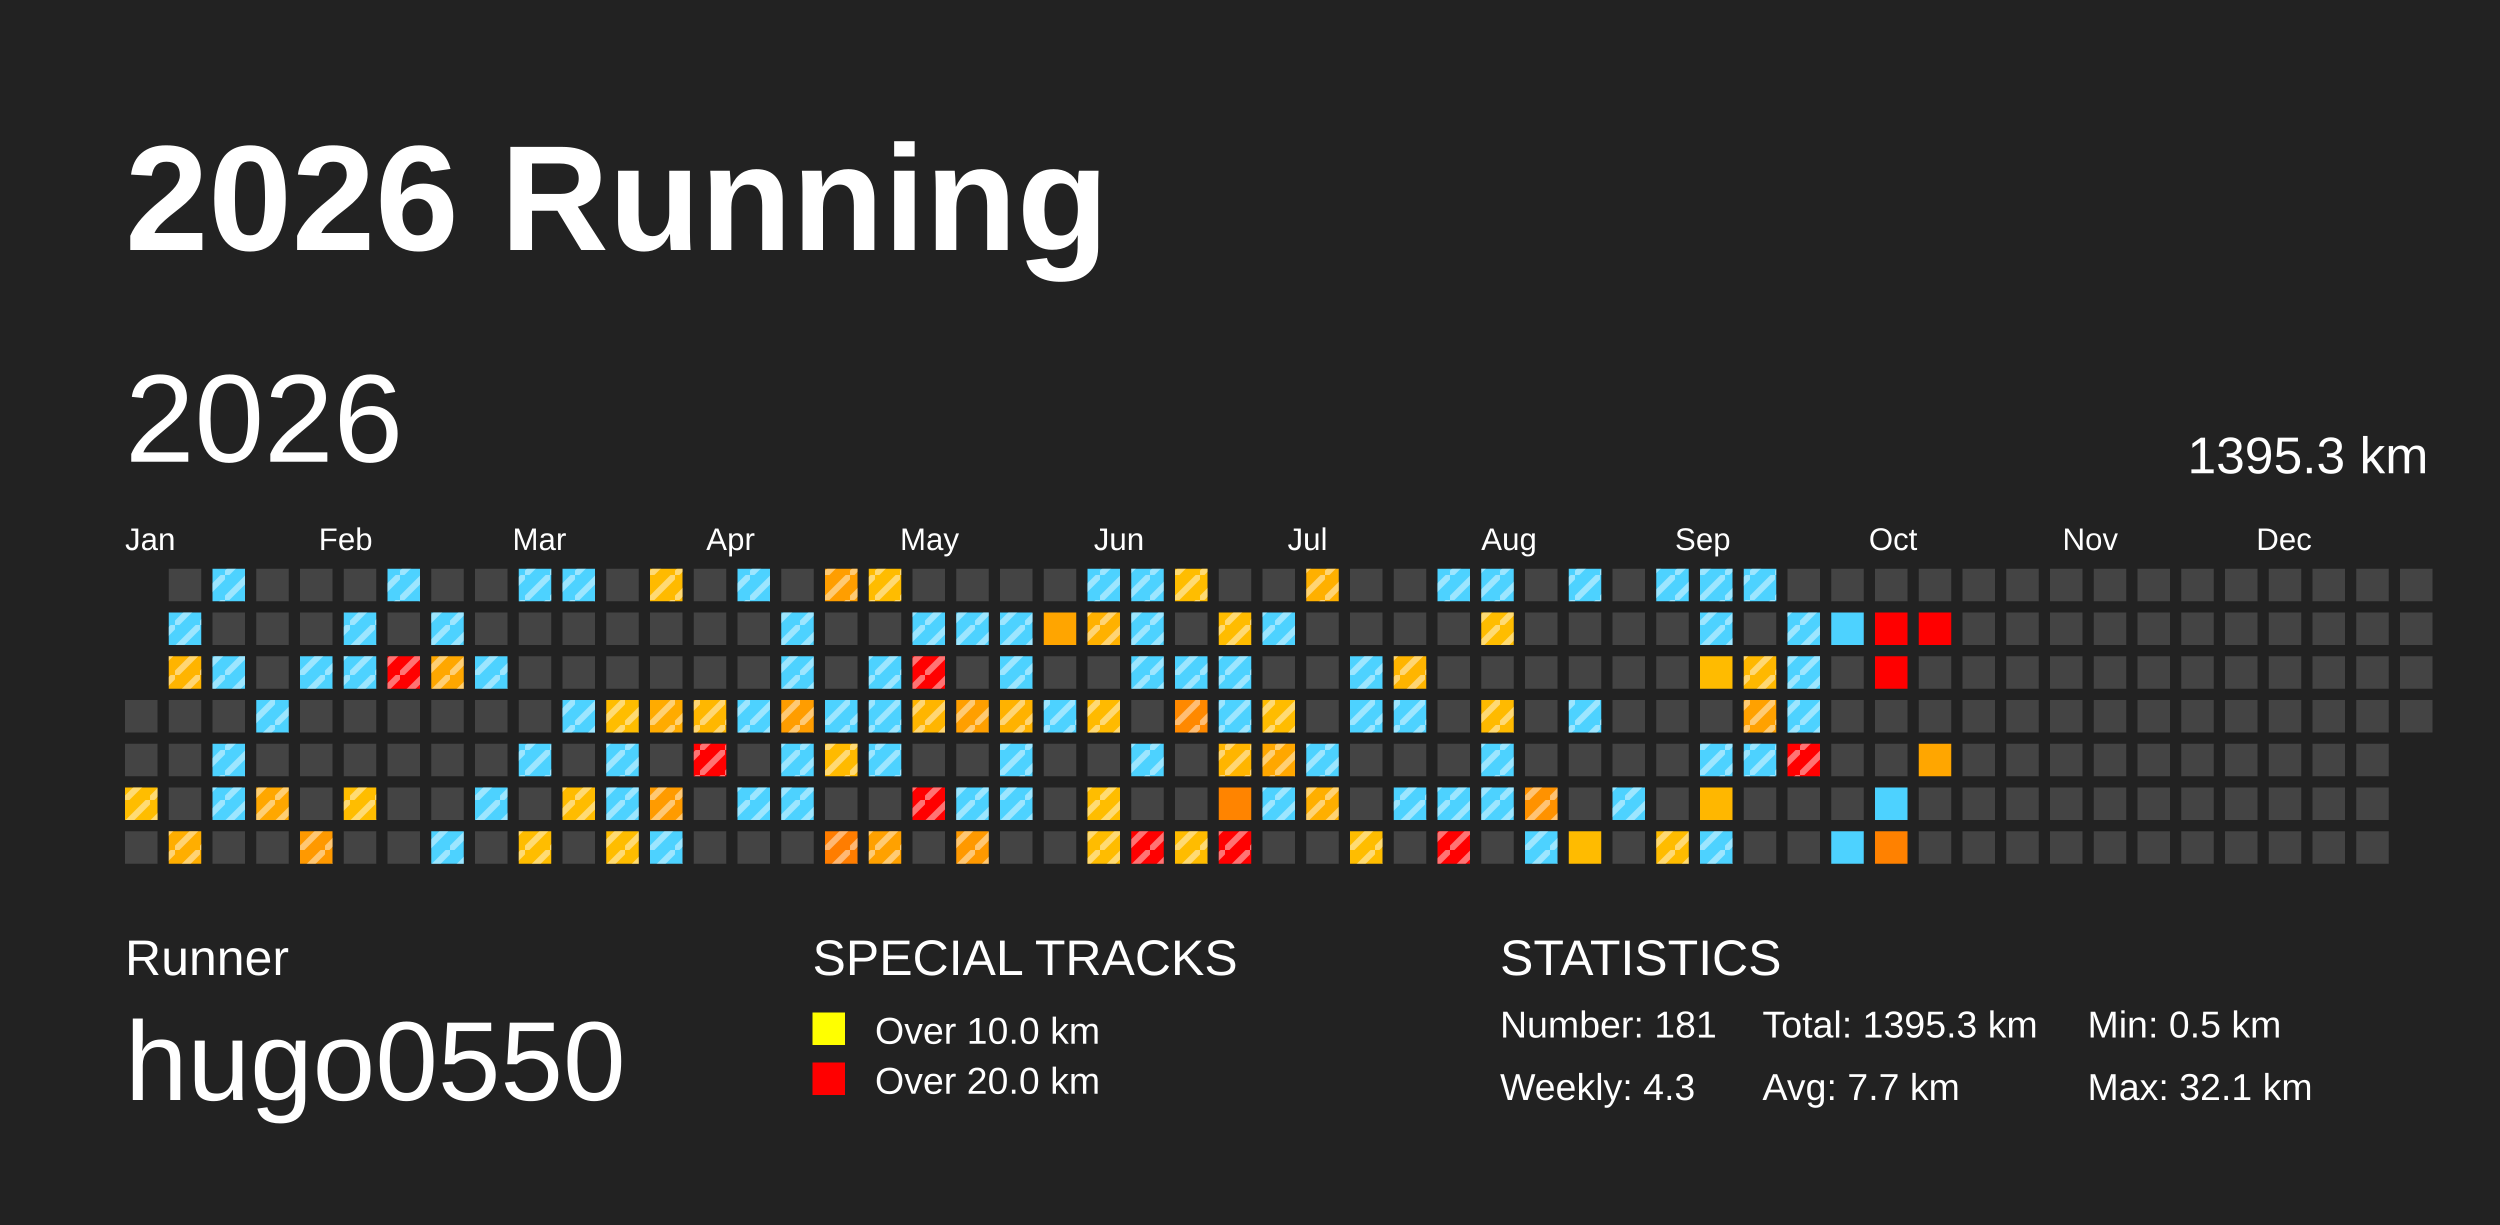
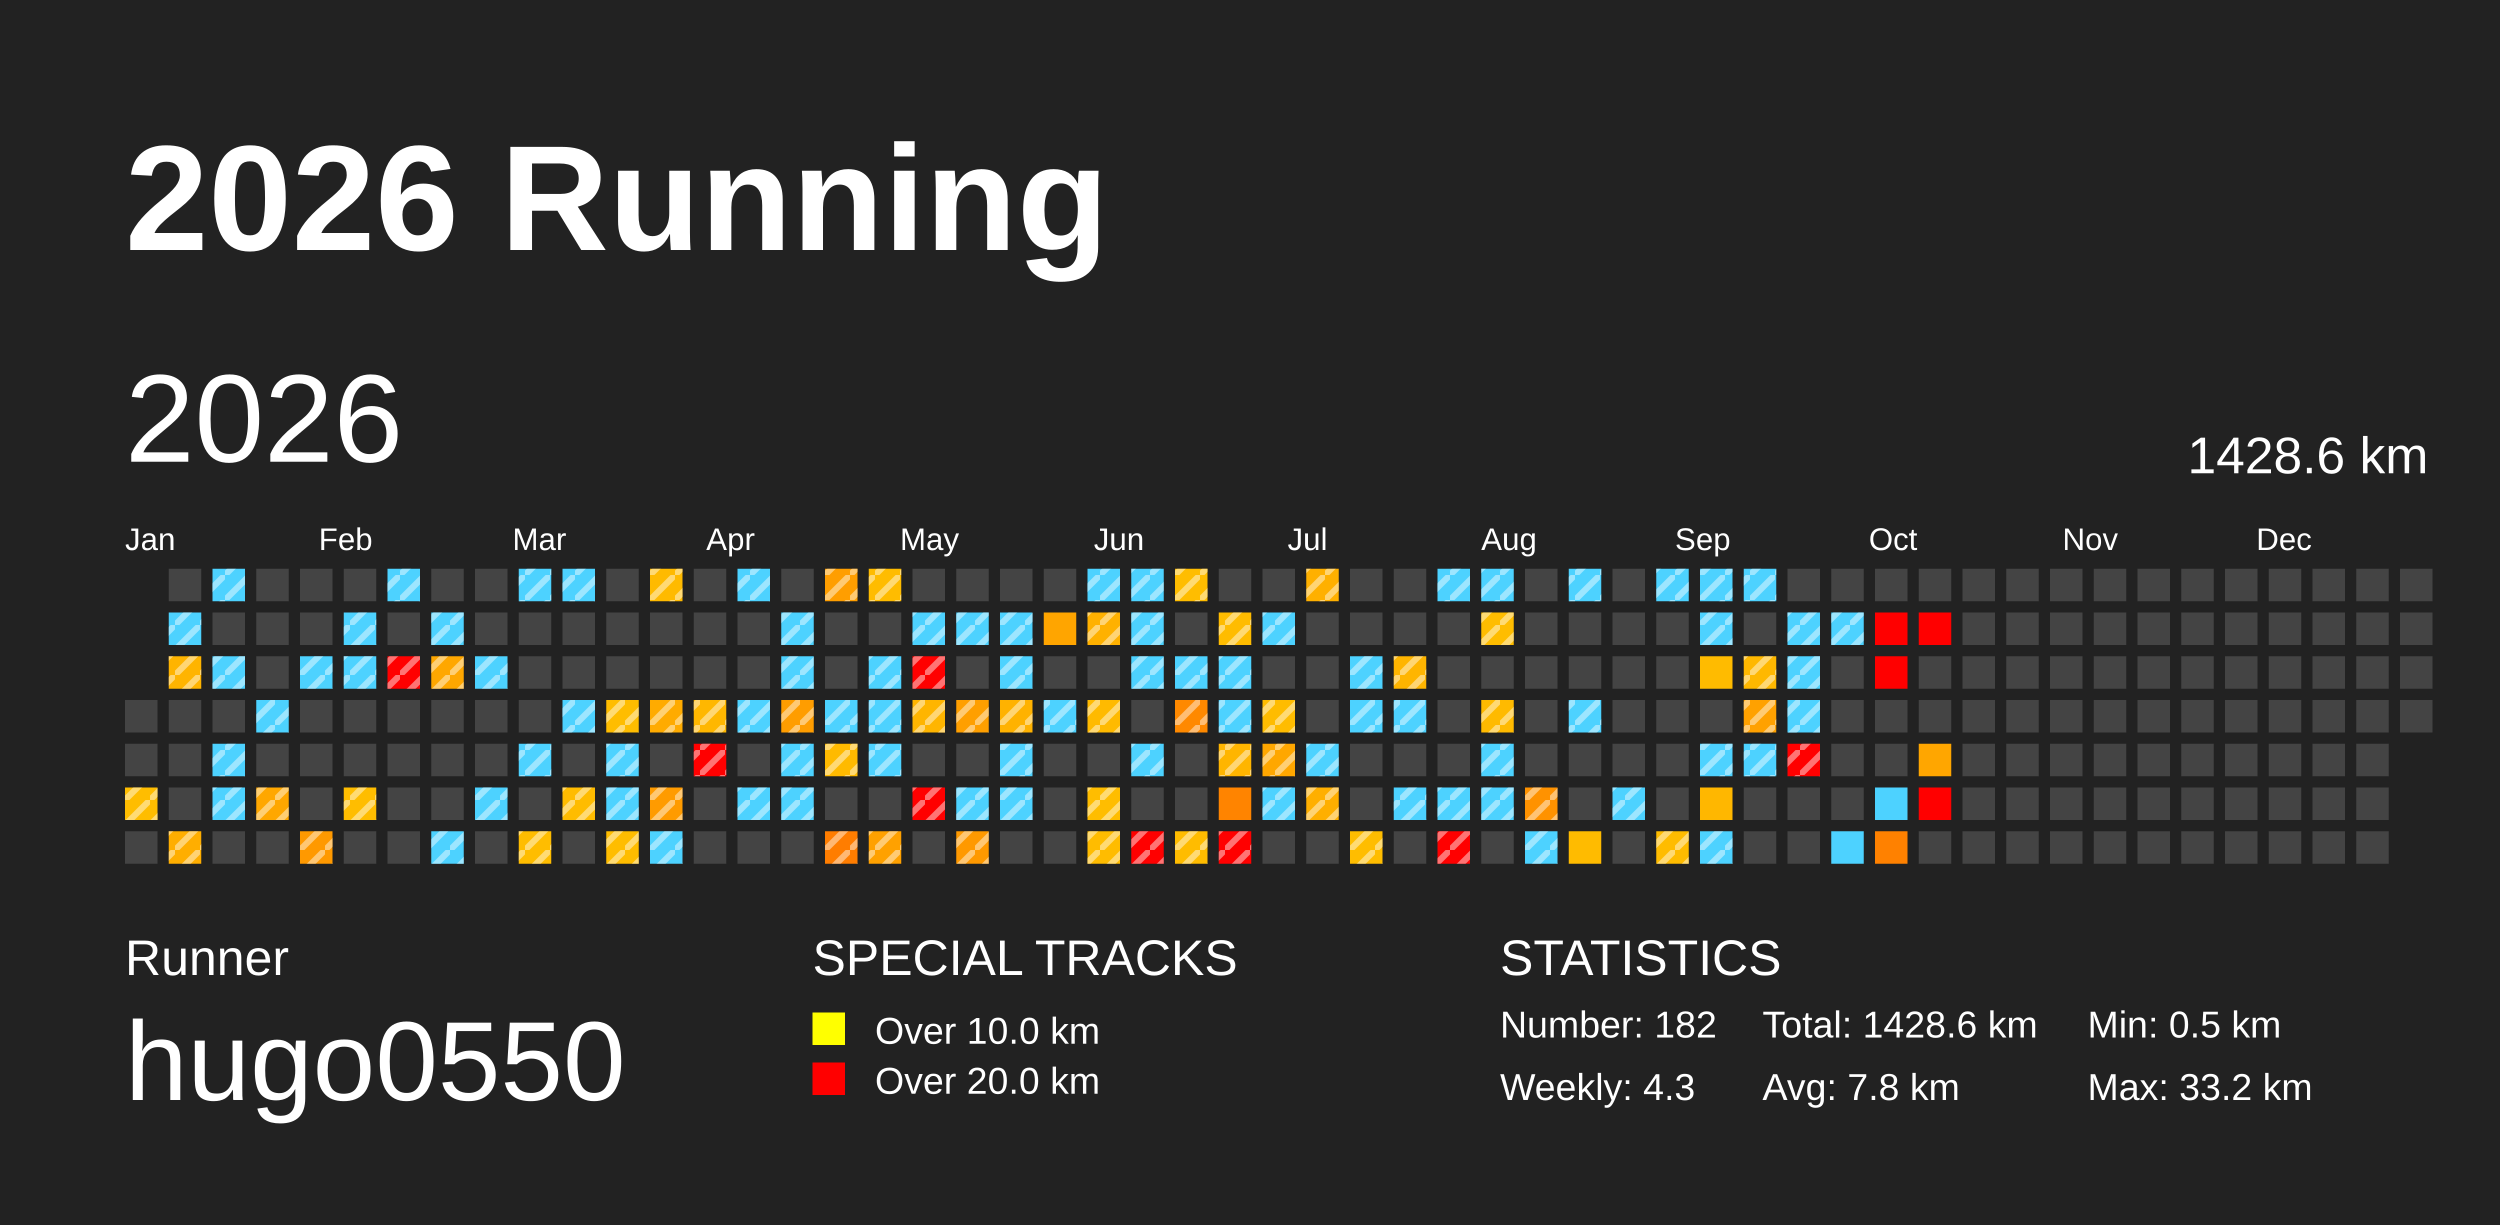
<svg xmlns="http://www.w3.org/2000/svg" baseProfile="full" height="98mm" version="1.1" viewBox="0,0,200,98" width="200mm">
  <defs>
    <pattern height="2" id="indoor-stripe" patternUnits="userSpaceOnUse" width="2">
      <line stroke="white" stroke-opacity="0.45" stroke-width="0.5" x1="0" x2="2" y1="2" y2="0" />
    </pattern>
  </defs>
  <rect fill="#222222" height="98" width="200" x="0" y="0" />
  <text fill="#FFFFFF" style="font-size:12px; font-family:Arial; font-weight:bold;" x="10" y="20">2026 Running</text>
  <text fill="#FFFFFF" style="font-size:4px; font-family:Arial" x="10" y="78">Runner</text>
  <text fill="#FFFFFF" style="font-size:9px; font-family:Arial" x="10" y="88">hugo0550</text>
  <text fill="#FFFFFF" style="font-size:4px; font-family:Arial" x="65" y="78">SPECIAL TRACKS</text>
  <rect fill="yellow" height="2.6" width="2.6" x="65" y="81" />
  <text fill="#FFFFFF" style="font-size:3px; font-family:Arial" x="70" y="83.5">Over 10.0 km</text>
  <rect fill="red" height="2.6" width="2.6" x="65" y="85" />
  <text fill="#FFFFFF" style="font-size:3px; font-family:Arial" x="70" y="87.5">Over 20.0 km</text>
  <text fill="#FFFFFF" style="font-size:4px; font-family:Arial" x="120" y="78">STATISTICS</text>
-   <text fill="#FFFFFF" style="font-size:3px; font-family:Arial" x="120" y="83">Number: 181</text>
+   <text fill="#FFFFFF" style="font-size:3px; font-family:Arial" x="120" y="83">Number: 182</text>
  <text fill="#FFFFFF" style="font-size:3px; font-family:Arial" x="120" y="88">Weekly: 4.3</text>
-   <text fill="#FFFFFF" style="font-size:3px; font-family:Arial" x="141" y="83">Total: 1395.3 km</text>
-   <text fill="#FFFFFF" style="font-size:3px; font-family:Arial" x="141" y="88">Avg: 7.7 km</text>
+   <text fill="#FFFFFF" style="font-size:3px; font-family:Arial" x="141" y="83">Total: 1428.6 km</text>
+   <text fill="#FFFFFF" style="font-size:3px; font-family:Arial" x="141" y="88">Avg: 7.8 km</text>
  <text fill="#FFFFFF" style="font-size:3px; font-family:Arial" x="167" y="83">Min: 0.5 km</text>
-   <text fill="#FFFFFF" style="font-size:3px; font-family:Arial" x="167" y="88">Max: 32.1 km</text>
+   <text fill="#FFFFFF" style="font-size:3px; font-family:Arial" x="167" y="88">Max: 33.2 km</text>
  <text dominant-baseline="hanging" fill="#FFFFFF" style="font-size:10.0px; font-family:Arial;" x="10" y="30">2026</text>
-   <text dominant-baseline="hanging" fill="#FFFFFF" style="font-size:4.125px; font-family:Arial;" x="175" y="35">1395.3 km</text>
+   <text dominant-baseline="hanging" fill="#FFFFFF" style="font-size:4.125px; font-family:Arial;" x="175" y="35">1428.6 km</text>
  <text fill="#FFFFFF" style="font-size:2.5px; font-family:Arial" x="10.0" y="44">Jan</text>
  <text fill="#FFFFFF" style="font-size:2.5px; font-family:Arial" x="25.5" y="44">Feb</text>
  <text fill="#FFFFFF" style="font-size:2.5px; font-family:Arial" x="41.0" y="44">Mar</text>
  <text fill="#FFFFFF" style="font-size:2.5px; font-family:Arial" x="56.5" y="44">Apr</text>
  <text fill="#FFFFFF" style="font-size:2.5px; font-family:Arial" x="72.0" y="44">May</text>
  <text fill="#FFFFFF" style="font-size:2.5px; font-family:Arial" x="87.5" y="44">Jun</text>
  <text fill="#FFFFFF" style="font-size:2.5px; font-family:Arial" x="103.0" y="44">Jul</text>
  <text fill="#FFFFFF" style="font-size:2.5px; font-family:Arial" x="118.5" y="44">Aug</text>
  <text fill="#FFFFFF" style="font-size:2.5px; font-family:Arial" x="134.0" y="44">Sep</text>
  <text fill="#FFFFFF" style="font-size:2.5px; font-family:Arial" x="149.5" y="44">Oct</text>
  <text fill="#FFFFFF" style="font-size:2.5px; font-family:Arial" x="165.0" y="44">Nov</text>
  <text fill="#FFFFFF" style="font-size:2.5px; font-family:Arial" x="180.5" y="44">Dec</text>
  <rect fill="#444444" height="2.6" width="2.6" x="10.0" y="56.0" />
  <rect fill="#444444" height="2.6" width="2.6" x="10.0" y="59.5" />
  <rect fill="#ffbd00" height="2.6" width="2.6" x="10.0" y="63.0" />
  <rect fill="url(#indoor-stripe)" height="2.6" style="pointer-events: none;" width="2.6" x="10.0" y="63.0" />
  <rect fill="#444444" height="2.6" width="2.6" x="10.0" y="66.5" />
  <rect fill="#444444" height="2.6" width="2.6" x="13.5" y="45.5" />
  <rect fill="#4dd2ff" height="2.6" width="2.6" x="13.5" y="49.0" />
  <rect fill="url(#indoor-stripe)" height="2.6" style="pointer-events: none;" width="2.6" x="13.5" y="49.0" />
  <rect fill="#ffb400" height="2.6" width="2.6" x="13.5" y="52.5" />
  <rect fill="url(#indoor-stripe)" height="2.6" style="pointer-events: none;" width="2.6" x="13.5" y="52.5" />
  <rect fill="#444444" height="2.6" width="2.6" x="13.5" y="56.0" />
  <rect fill="#444444" height="2.6" width="2.6" x="13.5" y="59.5" />
  <rect fill="#444444" height="2.6" width="2.6" x="13.5" y="63.0" />
  <rect fill="#ffae00" height="2.6" width="2.6" x="13.5" y="66.5" />
  <rect fill="url(#indoor-stripe)" height="2.6" style="pointer-events: none;" width="2.6" x="13.5" y="66.5" />
  <rect fill="#4dd2ff" height="2.6" width="2.6" x="17.0" y="45.5" />
  <rect fill="url(#indoor-stripe)" height="2.6" style="pointer-events: none;" width="2.6" x="17.0" y="45.5" />
  <rect fill="#444444" height="2.6" width="2.6" x="17.0" y="49.0" />
  <rect fill="#4dd2ff" height="2.6" width="2.6" x="17.0" y="52.5" />
  <rect fill="url(#indoor-stripe)" height="2.6" style="pointer-events: none;" width="2.6" x="17.0" y="52.5" />
  <rect fill="#444444" height="2.6" width="2.6" x="17.0" y="56.0" />
  <rect fill="#4dd2ff" height="2.6" width="2.6" x="17.0" y="59.5" />
  <rect fill="url(#indoor-stripe)" height="2.6" style="pointer-events: none;" width="2.6" x="17.0" y="59.5" />
  <rect fill="#4dd2ff" height="2.6" width="2.6" x="17.0" y="63.0" />
  <rect fill="url(#indoor-stripe)" height="2.6" style="pointer-events: none;" width="2.6" x="17.0" y="63.0" />
  <rect fill="#444444" height="2.6" width="2.6" x="17.0" y="66.5" />
  <rect fill="#444444" height="2.6" width="2.6" x="20.5" y="45.5" />
  <rect fill="#444444" height="2.6" width="2.6" x="20.5" y="49.0" />
  <rect fill="#444444" height="2.6" width="2.6" x="20.5" y="52.5" />
  <rect fill="#4dd2ff" height="2.6" width="2.6" x="20.5" y="56.0" />
  <rect fill="url(#indoor-stripe)" height="2.6" style="pointer-events: none;" width="2.6" x="20.5" y="56.0" />
  <rect fill="#444444" height="2.6" width="2.6" x="20.5" y="59.5" />
  <rect fill="#ffa700" height="2.6" width="2.6" x="20.5" y="63.0" />
  <rect fill="url(#indoor-stripe)" height="2.6" style="pointer-events: none;" width="2.6" x="20.5" y="63.0" />
  <rect fill="#444444" height="2.6" width="2.6" x="20.5" y="66.5" />
  <rect fill="#444444" height="2.6" width="2.6" x="24.0" y="45.5" />
  <rect fill="#444444" height="2.6" width="2.6" x="24.0" y="49.0" />
  <rect fill="#4dd2ff" height="2.6" width="2.6" x="24.0" y="52.5" />
  <rect fill="url(#indoor-stripe)" height="2.6" style="pointer-events: none;" width="2.6" x="24.0" y="52.5" />
  <rect fill="#444444" height="2.6" width="2.6" x="24.0" y="56.0" />
  <rect fill="#444444" height="2.6" width="2.6" x="24.0" y="59.5" />
  <rect fill="#444444" height="2.6" width="2.6" x="24.0" y="63.0" />
  <rect fill="#ff9900" height="2.6" width="2.6" x="24.0" y="66.5" />
  <rect fill="url(#indoor-stripe)" height="2.6" style="pointer-events: none;" width="2.6" x="24.0" y="66.5" />
  <rect fill="#444444" height="2.6" width="2.6" x="27.5" y="45.5" />
  <rect fill="#4dd2ff" height="2.6" width="2.6" x="27.5" y="49.0" />
  <rect fill="url(#indoor-stripe)" height="2.6" style="pointer-events: none;" width="2.6" x="27.5" y="49.0" />
  <rect fill="#4dd2ff" height="2.6" width="2.6" x="27.5" y="52.5" />
  <rect fill="url(#indoor-stripe)" height="2.6" style="pointer-events: none;" width="2.6" x="27.5" y="52.5" />
  <rect fill="#444444" height="2.6" width="2.6" x="27.5" y="56.0" />
  <rect fill="#444444" height="2.6" width="2.6" x="27.5" y="59.5" />
  <rect fill="#ffbd00" height="2.6" width="2.6" x="27.5" y="63.0" />
  <rect fill="url(#indoor-stripe)" height="2.6" style="pointer-events: none;" width="2.6" x="27.5" y="63.0" />
  <rect fill="#444444" height="2.6" width="2.6" x="27.5" y="66.5" />
  <rect fill="#4dd2ff" height="2.6" width="2.6" x="31.0" y="45.5" />
  <rect fill="url(#indoor-stripe)" height="2.6" style="pointer-events: none;" width="2.6" x="31.0" y="45.5" />
  <rect fill="#444444" height="2.6" width="2.6" x="31.0" y="49.0" />
  <rect fill="red" height="2.6" width="2.6" x="31.0" y="52.5" />
  <rect fill="url(#indoor-stripe)" height="2.6" style="pointer-events: none;" width="2.6" x="31.0" y="52.5" />
  <rect fill="#444444" height="2.6" width="2.6" x="31.0" y="56.0" />
  <rect fill="#444444" height="2.6" width="2.6" x="31.0" y="59.5" />
  <rect fill="#444444" height="2.6" width="2.6" x="31.0" y="63.0" />
  <rect fill="#444444" height="2.6" width="2.6" x="31.0" y="66.5" />
  <rect fill="#444444" height="2.6" width="2.6" x="34.5" y="45.5" />
  <rect fill="#4dd2ff" height="2.6" width="2.6" x="34.5" y="49.0" />
  <rect fill="url(#indoor-stripe)" height="2.6" style="pointer-events: none;" width="2.6" x="34.5" y="49.0" />
  <rect fill="#ffa700" height="2.6" width="2.6" x="34.5" y="52.5" />
  <rect fill="url(#indoor-stripe)" height="2.6" style="pointer-events: none;" width="2.6" x="34.5" y="52.5" />
  <rect fill="#444444" height="2.6" width="2.6" x="34.5" y="56.0" />
  <rect fill="#444444" height="2.6" width="2.6" x="34.5" y="59.5" />
  <rect fill="#444444" height="2.6" width="2.6" x="34.5" y="63.0" />
  <rect fill="#4dd2ff" height="2.6" width="2.6" x="34.5" y="66.5" />
  <rect fill="url(#indoor-stripe)" height="2.6" style="pointer-events: none;" width="2.6" x="34.5" y="66.5" />
  <rect fill="#444444" height="2.6" width="2.6" x="38.0" y="45.5" />
  <rect fill="#444444" height="2.6" width="2.6" x="38.0" y="49.0" />
  <rect fill="#4dd2ff" height="2.6" width="2.6" x="38.0" y="52.5" />
  <rect fill="url(#indoor-stripe)" height="2.6" style="pointer-events: none;" width="2.6" x="38.0" y="52.5" />
  <rect fill="#444444" height="2.6" width="2.6" x="38.0" y="56.0" />
  <rect fill="#444444" height="2.6" width="2.6" x="38.0" y="59.5" />
  <rect fill="#4dd2ff" height="2.6" width="2.6" x="38.0" y="63.0" />
  <rect fill="url(#indoor-stripe)" height="2.6" style="pointer-events: none;" width="2.6" x="38.0" y="63.0" />
  <rect fill="#444444" height="2.6" width="2.6" x="38.0" y="66.5" />
  <rect fill="#4dd2ff" height="2.6" width="2.6" x="41.5" y="45.5" />
  <rect fill="url(#indoor-stripe)" height="2.6" style="pointer-events: none;" width="2.6" x="41.5" y="45.5" />
  <rect fill="#444444" height="2.6" width="2.6" x="41.5" y="49.0" />
  <rect fill="#444444" height="2.6" width="2.6" x="41.5" y="52.5" />
  <rect fill="#444444" height="2.6" width="2.6" x="41.5" y="56.0" />
  <rect fill="#4dd2ff" height="2.6" width="2.6" x="41.5" y="59.5" />
  <rect fill="url(#indoor-stripe)" height="2.6" style="pointer-events: none;" width="2.6" x="41.5" y="59.5" />
  <rect fill="#444444" height="2.6" width="2.6" x="41.5" y="63.0" />
  <rect fill="#ffbd00" height="2.6" width="2.6" x="41.5" y="66.5" />
  <rect fill="url(#indoor-stripe)" height="2.6" style="pointer-events: none;" width="2.6" x="41.5" y="66.5" />
  <rect fill="#4dd2ff" height="2.6" width="2.6" x="45.0" y="45.5" />
  <rect fill="url(#indoor-stripe)" height="2.6" style="pointer-events: none;" width="2.6" x="45.0" y="45.5" />
  <rect fill="#444444" height="2.6" width="2.6" x="45.0" y="49.0" />
  <rect fill="#444444" height="2.6" width="2.6" x="45.0" y="52.5" />
  <rect fill="#4dd2ff" height="2.6" width="2.6" x="45.0" y="56.0" />
  <rect fill="url(#indoor-stripe)" height="2.6" style="pointer-events: none;" width="2.6" x="45.0" y="56.0" />
  <rect fill="#444444" height="2.6" width="2.6" x="45.0" y="59.5" />
  <rect fill="#ffbc00" height="2.6" width="2.6" x="45.0" y="63.0" />
  <rect fill="url(#indoor-stripe)" height="2.6" style="pointer-events: none;" width="2.6" x="45.0" y="63.0" />
  <rect fill="#444444" height="2.6" width="2.6" x="45.0" y="66.5" />
  <rect fill="#444444" height="2.6" width="2.6" x="48.5" y="45.5" />
  <rect fill="#444444" height="2.6" width="2.6" x="48.5" y="49.0" />
  <rect fill="#444444" height="2.6" width="2.6" x="48.5" y="52.5" />
  <rect fill="#ffbd00" height="2.6" width="2.6" x="48.5" y="56.0" />
  <rect fill="url(#indoor-stripe)" height="2.6" style="pointer-events: none;" width="2.6" x="48.5" y="56.0" />
  <rect fill="#4dd2ff" height="2.6" width="2.6" x="48.5" y="59.5" />
  <rect fill="url(#indoor-stripe)" height="2.6" style="pointer-events: none;" width="2.6" x="48.5" y="59.5" />
  <rect fill="#4dd2ff" height="2.6" width="2.6" x="48.5" y="63.0" />
  <rect fill="url(#indoor-stripe)" height="2.6" style="pointer-events: none;" width="2.6" x="48.5" y="63.0" />
  <rect fill="#ffbd00" height="2.6" width="2.6" x="48.5" y="66.5" />
  <rect fill="url(#indoor-stripe)" height="2.6" style="pointer-events: none;" width="2.6" x="48.5" y="66.5" />
  <rect fill="#ffba00" height="2.6" width="2.6" x="52.0" y="45.5" />
  <rect fill="url(#indoor-stripe)" height="2.6" style="pointer-events: none;" width="2.6" x="52.0" y="45.5" />
  <rect fill="#444444" height="2.6" width="2.6" x="52.0" y="49.0" />
  <rect fill="#444444" height="2.6" width="2.6" x="52.0" y="52.5" />
  <rect fill="#ffab00" height="2.6" width="2.6" x="52.0" y="56.0" />
  <rect fill="url(#indoor-stripe)" height="2.6" style="pointer-events: none;" width="2.6" x="52.0" y="56.0" />
  <rect fill="#444444" height="2.6" width="2.6" x="52.0" y="59.5" />
  <rect fill="#ff9b00" height="2.6" width="2.6" x="52.0" y="63.0" />
  <rect fill="url(#indoor-stripe)" height="2.6" style="pointer-events: none;" width="2.6" x="52.0" y="63.0" />
  <rect fill="#4dd2ff" height="2.6" width="2.6" x="52.0" y="66.5" />
  <rect fill="url(#indoor-stripe)" height="2.6" style="pointer-events: none;" width="2.6" x="52.0" y="66.5" />
  <rect fill="#444444" height="2.6" width="2.6" x="55.5" y="45.5" />
  <rect fill="#444444" height="2.6" width="2.6" x="55.5" y="49.0" />
  <rect fill="#444444" height="2.6" width="2.6" x="55.5" y="52.5" />
  <rect fill="#ffb700" height="2.6" width="2.6" x="55.5" y="56.0" />
  <rect fill="url(#indoor-stripe)" height="2.6" style="pointer-events: none;" width="2.6" x="55.5" y="56.0" />
  <rect fill="red" height="2.6" width="2.6" x="55.5" y="59.5" />
  <rect fill="url(#indoor-stripe)" height="2.6" style="pointer-events: none;" width="2.6" x="55.5" y="59.5" />
  <rect fill="#444444" height="2.6" width="2.6" x="55.5" y="63.0" />
  <rect fill="#444444" height="2.6" width="2.6" x="55.5" y="66.5" />
  <rect fill="#4dd2ff" height="2.6" width="2.6" x="59.0" y="45.5" />
  <rect fill="url(#indoor-stripe)" height="2.6" style="pointer-events: none;" width="2.6" x="59.0" y="45.5" />
  <rect fill="#444444" height="2.6" width="2.6" x="59.0" y="49.0" />
  <rect fill="#444444" height="2.6" width="2.6" x="59.0" y="52.5" />
  <rect fill="#4dd2ff" height="2.6" width="2.6" x="59.0" y="56.0" />
  <rect fill="url(#indoor-stripe)" height="2.6" style="pointer-events: none;" width="2.6" x="59.0" y="56.0" />
  <rect fill="#444444" height="2.6" width="2.6" x="59.0" y="59.5" />
  <rect fill="#4dd2ff" height="2.6" width="2.6" x="59.0" y="63.0" />
  <rect fill="url(#indoor-stripe)" height="2.6" style="pointer-events: none;" width="2.6" x="59.0" y="63.0" />
  <rect fill="#444444" height="2.6" width="2.6" x="59.0" y="66.5" />
  <rect fill="#444444" height="2.6" width="2.6" x="62.5" y="45.5" />
  <rect fill="#4dd2ff" height="2.6" width="2.6" x="62.5" y="49.0" />
  <rect fill="url(#indoor-stripe)" height="2.6" style="pointer-events: none;" width="2.6" x="62.5" y="49.0" />
  <rect fill="#4dd2ff" height="2.6" width="2.6" x="62.5" y="52.5" />
  <rect fill="url(#indoor-stripe)" height="2.6" style="pointer-events: none;" width="2.6" x="62.5" y="52.5" />
  <rect fill="#ff9d00" height="2.6" width="2.6" x="62.5" y="56.0" />
  <rect fill="url(#indoor-stripe)" height="2.6" style="pointer-events: none;" width="2.6" x="62.5" y="56.0" />
  <rect fill="#4dd2ff" height="2.6" width="2.6" x="62.5" y="59.5" />
  <rect fill="url(#indoor-stripe)" height="2.6" style="pointer-events: none;" width="2.6" x="62.5" y="59.5" />
  <rect fill="#4dd2ff" height="2.6" width="2.6" x="62.5" y="63.0" />
  <rect fill="url(#indoor-stripe)" height="2.6" style="pointer-events: none;" width="2.6" x="62.5" y="63.0" />
  <rect fill="#444444" height="2.6" width="2.6" x="62.5" y="66.5" />
  <rect fill="#ff9e00" height="2.6" width="2.6" x="66.0" y="45.5" />
  <rect fill="url(#indoor-stripe)" height="2.6" style="pointer-events: none;" width="2.6" x="66.0" y="45.5" />
  <rect fill="#444444" height="2.6" width="2.6" x="66.0" y="49.0" />
  <rect fill="#444444" height="2.6" width="2.6" x="66.0" y="52.5" />
  <rect fill="#4dd2ff" height="2.6" width="2.6" x="66.0" y="56.0" />
  <rect fill="url(#indoor-stripe)" height="2.6" style="pointer-events: none;" width="2.6" x="66.0" y="56.0" />
  <rect fill="#ffba00" height="2.6" width="2.6" x="66.0" y="59.5" />
  <rect fill="url(#indoor-stripe)" height="2.6" style="pointer-events: none;" width="2.6" x="66.0" y="59.5" />
  <rect fill="#444444" height="2.6" width="2.6" x="66.0" y="63.0" />
  <rect fill="#ff7d00" height="2.6" width="2.6" x="66.0" y="66.5" />
  <rect fill="url(#indoor-stripe)" height="2.6" style="pointer-events: none;" width="2.6" x="66.0" y="66.5" />
  <rect fill="#ffbc00" height="2.6" width="2.6" x="69.5" y="45.5" />
  <rect fill="url(#indoor-stripe)" height="2.6" style="pointer-events: none;" width="2.6" x="69.5" y="45.5" />
  <rect fill="#444444" height="2.6" width="2.6" x="69.5" y="49.0" />
  <rect fill="#4dd2ff" height="2.6" width="2.6" x="69.5" y="52.5" />
  <rect fill="url(#indoor-stripe)" height="2.6" style="pointer-events: none;" width="2.6" x="69.5" y="52.5" />
  <rect fill="#4dd2ff" height="2.6" width="2.6" x="69.5" y="56.0" />
  <rect fill="url(#indoor-stripe)" height="2.6" style="pointer-events: none;" width="2.6" x="69.5" y="56.0" />
  <rect fill="#4dd2ff" height="2.6" width="2.6" x="69.5" y="59.5" />
  <rect fill="url(#indoor-stripe)" height="2.6" style="pointer-events: none;" width="2.6" x="69.5" y="59.5" />
  <rect fill="#444444" height="2.6" width="2.6" x="69.5" y="63.0" />
  <rect fill="#ffa100" height="2.6" width="2.6" x="69.5" y="66.5" />
  <rect fill="url(#indoor-stripe)" height="2.6" style="pointer-events: none;" width="2.6" x="69.5" y="66.5" />
  <rect fill="#444444" height="2.6" width="2.6" x="73.0" y="45.5" />
  <rect fill="#4dd2ff" height="2.6" width="2.6" x="73.0" y="49.0" />
  <rect fill="url(#indoor-stripe)" height="2.6" style="pointer-events: none;" width="2.6" x="73.0" y="49.0" />
  <rect fill="red" height="2.6" width="2.6" x="73.0" y="52.5" />
  <rect fill="url(#indoor-stripe)" height="2.6" style="pointer-events: none;" width="2.6" x="73.0" y="52.5" />
  <rect fill="#ffb500" height="2.6" width="2.6" x="73.0" y="56.0" />
  <rect fill="url(#indoor-stripe)" height="2.6" style="pointer-events: none;" width="2.6" x="73.0" y="56.0" />
  <rect fill="#444444" height="2.6" width="2.6" x="73.0" y="59.5" />
  <rect fill="red" height="2.6" width="2.6" x="73.0" y="63.0" />
  <rect fill="url(#indoor-stripe)" height="2.6" style="pointer-events: none;" width="2.6" x="73.0" y="63.0" />
  <rect fill="#444444" height="2.6" width="2.6" x="73.0" y="66.5" />
  <rect fill="#444444" height="2.6" width="2.6" x="76.5" y="45.5" />
  <rect fill="#4dd2ff" height="2.6" width="2.6" x="76.5" y="49.0" />
  <rect fill="url(#indoor-stripe)" height="2.6" style="pointer-events: none;" width="2.6" x="76.5" y="49.0" />
  <rect fill="#444444" height="2.6" width="2.6" x="76.5" y="52.5" />
  <rect fill="#ff9f00" height="2.6" width="2.6" x="76.5" y="56.0" />
  <rect fill="url(#indoor-stripe)" height="2.6" style="pointer-events: none;" width="2.6" x="76.5" y="56.0" />
  <rect fill="#444444" height="2.6" width="2.6" x="76.5" y="59.5" />
  <rect fill="#4dd2ff" height="2.6" width="2.6" x="76.5" y="63.0" />
  <rect fill="url(#indoor-stripe)" height="2.6" style="pointer-events: none;" width="2.6" x="76.5" y="63.0" />
  <rect fill="#ff9900" height="2.6" width="2.6" x="76.5" y="66.5" />
  <rect fill="url(#indoor-stripe)" height="2.6" style="pointer-events: none;" width="2.6" x="76.5" y="66.5" />
  <rect fill="#444444" height="2.6" width="2.6" x="80.0" y="45.5" />
  <rect fill="#4dd2ff" height="2.6" width="2.6" x="80.0" y="49.0" />
  <rect fill="url(#indoor-stripe)" height="2.6" style="pointer-events: none;" width="2.6" x="80.0" y="49.0" />
  <rect fill="#4dd2ff" height="2.6" width="2.6" x="80.0" y="52.5" />
  <rect fill="url(#indoor-stripe)" height="2.6" style="pointer-events: none;" width="2.6" x="80.0" y="52.5" />
  <rect fill="#ffb200" height="2.6" width="2.6" x="80.0" y="56.0" />
  <rect fill="url(#indoor-stripe)" height="2.6" style="pointer-events: none;" width="2.6" x="80.0" y="56.0" />
  <rect fill="#4dd2ff" height="2.6" width="2.6" x="80.0" y="59.5" />
  <rect fill="url(#indoor-stripe)" height="2.6" style="pointer-events: none;" width="2.6" x="80.0" y="59.5" />
  <rect fill="#4dd2ff" height="2.6" width="2.6" x="80.0" y="63.0" />
  <rect fill="url(#indoor-stripe)" height="2.6" style="pointer-events: none;" width="2.6" x="80.0" y="63.0" />
  <rect fill="#444444" height="2.6" width="2.6" x="80.0" y="66.5" />
  <rect fill="#444444" height="2.6" width="2.6" x="83.5" y="45.5" />
  <rect fill="#ffa500" height="2.6" width="2.6" x="83.5" y="49.0" />
  <rect fill="#444444" height="2.6" width="2.6" x="83.5" y="52.5" />
  <rect fill="#4dd2ff" height="2.6" width="2.6" x="83.5" y="56.0" />
  <rect fill="url(#indoor-stripe)" height="2.6" style="pointer-events: none;" width="2.6" x="83.5" y="56.0" />
  <rect fill="#444444" height="2.6" width="2.6" x="83.5" y="59.5" />
  <rect fill="#444444" height="2.6" width="2.6" x="83.5" y="63.0" />
  <rect fill="#444444" height="2.6" width="2.6" x="83.5" y="66.5" />
  <rect fill="#4dd2ff" height="2.6" width="2.6" x="87.0" y="45.5" />
  <rect fill="url(#indoor-stripe)" height="2.6" style="pointer-events: none;" width="2.6" x="87.0" y="45.5" />
  <rect fill="#ffb100" height="2.6" width="2.6" x="87.0" y="49.0" />
  <rect fill="url(#indoor-stripe)" height="2.6" style="pointer-events: none;" width="2.6" x="87.0" y="49.0" />
  <rect fill="#444444" height="2.6" width="2.6" x="87.0" y="52.5" />
  <rect fill="#ffba00" height="2.6" width="2.6" x="87.0" y="56.0" />
  <rect fill="url(#indoor-stripe)" height="2.6" style="pointer-events: none;" width="2.6" x="87.0" y="56.0" />
  <rect fill="#444444" height="2.6" width="2.6" x="87.0" y="59.5" />
  <rect fill="#ffbd00" height="2.6" width="2.6" x="87.0" y="63.0" />
  <rect fill="url(#indoor-stripe)" height="2.6" style="pointer-events: none;" width="2.6" x="87.0" y="63.0" />
  <rect fill="#ffbc00" height="2.6" width="2.6" x="87.0" y="66.5" />
  <rect fill="url(#indoor-stripe)" height="2.6" style="pointer-events: none;" width="2.6" x="87.0" y="66.5" />
  <rect fill="#4dd2ff" height="2.6" width="2.6" x="90.5" y="45.5" />
  <rect fill="url(#indoor-stripe)" height="2.6" style="pointer-events: none;" width="2.6" x="90.5" y="45.5" />
  <rect fill="#4dd2ff" height="2.6" width="2.6" x="90.5" y="49.0" />
  <rect fill="url(#indoor-stripe)" height="2.6" style="pointer-events: none;" width="2.6" x="90.5" y="49.0" />
  <rect fill="#4dd2ff" height="2.6" width="2.6" x="90.5" y="52.5" />
  <rect fill="url(#indoor-stripe)" height="2.6" style="pointer-events: none;" width="2.6" x="90.5" y="52.5" />
  <rect fill="#444444" height="2.6" width="2.6" x="90.5" y="56.0" />
  <rect fill="#4dd2ff" height="2.6" width="2.6" x="90.5" y="59.5" />
  <rect fill="url(#indoor-stripe)" height="2.6" style="pointer-events: none;" width="2.6" x="90.5" y="59.5" />
  <rect fill="#444444" height="2.6" width="2.6" x="90.5" y="63.0" />
  <rect fill="red" height="2.6" width="2.6" x="90.5" y="66.5" />
  <rect fill="url(#indoor-stripe)" height="2.6" style="pointer-events: none;" width="2.6" x="90.5" y="66.5" />
  <rect fill="#ffbd00" height="2.6" width="2.6" x="94.0" y="45.5" />
  <rect fill="url(#indoor-stripe)" height="2.6" style="pointer-events: none;" width="2.6" x="94.0" y="45.5" />
  <rect fill="#444444" height="2.6" width="2.6" x="94.0" y="49.0" />
  <rect fill="#4dd2ff" height="2.6" width="2.6" x="94.0" y="52.5" />
  <rect fill="url(#indoor-stripe)" height="2.6" style="pointer-events: none;" width="2.6" x="94.0" y="52.5" />
  <rect fill="#ff8900" height="2.6" width="2.6" x="94.0" y="56.0" />
  <rect fill="url(#indoor-stripe)" height="2.6" style="pointer-events: none;" width="2.6" x="94.0" y="56.0" />
  <rect fill="#444444" height="2.6" width="2.6" x="94.0" y="59.5" />
  <rect fill="#444444" height="2.6" width="2.6" x="94.0" y="63.0" />
  <rect fill="#ffbc00" height="2.6" width="2.6" x="94.0" y="66.5" />
  <rect fill="url(#indoor-stripe)" height="2.6" style="pointer-events: none;" width="2.6" x="94.0" y="66.5" />
  <rect fill="#444444" height="2.6" width="2.6" x="97.5" y="45.5" />
  <rect fill="#ffbc00" height="2.6" width="2.6" x="97.5" y="49.0" />
  <rect fill="url(#indoor-stripe)" height="2.6" style="pointer-events: none;" width="2.6" x="97.5" y="49.0" />
  <rect fill="#4dd2ff" height="2.6" width="2.6" x="97.5" y="52.5" />
  <rect fill="url(#indoor-stripe)" height="2.6" style="pointer-events: none;" width="2.6" x="97.5" y="52.5" />
  <rect fill="#4dd2ff" height="2.6" width="2.6" x="97.5" y="56.0" />
  <rect fill="url(#indoor-stripe)" height="2.6" style="pointer-events: none;" width="2.6" x="97.5" y="56.0" />
  <rect fill="#ffb500" height="2.6" width="2.6" x="97.5" y="59.5" />
  <rect fill="url(#indoor-stripe)" height="2.6" style="pointer-events: none;" width="2.6" x="97.5" y="59.5" />
  <rect fill="#ff8400" height="2.6" width="2.6" x="97.5" y="63.0" />
  <rect fill="red" height="2.6" width="2.6" x="97.5" y="66.5" />
  <rect fill="url(#indoor-stripe)" height="2.6" style="pointer-events: none;" width="2.6" x="97.5" y="66.5" />
  <rect fill="#444444" height="2.6" width="2.6" x="101.0" y="45.5" />
  <rect fill="#4dd2ff" height="2.6" width="2.6" x="101.0" y="49.0" />
  <rect fill="url(#indoor-stripe)" height="2.6" style="pointer-events: none;" width="2.6" x="101.0" y="49.0" />
  <rect fill="#444444" height="2.6" width="2.6" x="101.0" y="52.5" />
  <rect fill="#ffbc00" height="2.6" width="2.6" x="101.0" y="56.0" />
  <rect fill="url(#indoor-stripe)" height="2.6" style="pointer-events: none;" width="2.6" x="101.0" y="56.0" />
  <rect fill="#ffa700" height="2.6" width="2.6" x="101.0" y="59.5" />
  <rect fill="url(#indoor-stripe)" height="2.6" style="pointer-events: none;" width="2.6" x="101.0" y="59.5" />
  <rect fill="#4dd2ff" height="2.6" width="2.6" x="101.0" y="63.0" />
  <rect fill="url(#indoor-stripe)" height="2.6" style="pointer-events: none;" width="2.6" x="101.0" y="63.0" />
  <rect fill="#444444" height="2.6" width="2.6" x="101.0" y="66.5" />
  <rect fill="#ffb000" height="2.6" width="2.6" x="104.5" y="45.5" />
  <rect fill="url(#indoor-stripe)" height="2.6" style="pointer-events: none;" width="2.6" x="104.5" y="45.5" />
  <rect fill="#444444" height="2.6" width="2.6" x="104.5" y="49.0" />
  <rect fill="#444444" height="2.6" width="2.6" x="104.5" y="52.5" />
  <rect fill="#444444" height="2.6" width="2.6" x="104.5" y="56.0" />
  <rect fill="#4dd2ff" height="2.6" width="2.6" x="104.5" y="59.5" />
  <rect fill="url(#indoor-stripe)" height="2.6" style="pointer-events: none;" width="2.6" x="104.5" y="59.5" />
  <rect fill="#ffaf00" height="2.6" width="2.6" x="104.5" y="63.0" />
  <rect fill="url(#indoor-stripe)" height="2.6" style="pointer-events: none;" width="2.6" x="104.5" y="63.0" />
  <rect fill="#444444" height="2.6" width="2.6" x="104.5" y="66.5" />
  <rect fill="#444444" height="2.6" width="2.6" x="108.0" y="45.5" />
  <rect fill="#444444" height="2.6" width="2.6" x="108.0" y="49.0" />
  <rect fill="#4dd2ff" height="2.6" width="2.6" x="108.0" y="52.5" />
  <rect fill="url(#indoor-stripe)" height="2.6" style="pointer-events: none;" width="2.6" x="108.0" y="52.5" />
  <rect fill="#4dd2ff" height="2.6" width="2.6" x="108.0" y="56.0" />
  <rect fill="url(#indoor-stripe)" height="2.6" style="pointer-events: none;" width="2.6" x="108.0" y="56.0" />
  <rect fill="#444444" height="2.6" width="2.6" x="108.0" y="59.5" />
  <rect fill="#444444" height="2.6" width="2.6" x="108.0" y="63.0" />
  <rect fill="#ffbd00" height="2.6" width="2.6" x="108.0" y="66.5" />
  <rect fill="url(#indoor-stripe)" height="2.6" style="pointer-events: none;" width="2.6" x="108.0" y="66.5" />
  <rect fill="#444444" height="2.6" width="2.6" x="111.5" y="45.5" />
  <rect fill="#444444" height="2.6" width="2.6" x="111.5" y="49.0" />
  <rect fill="#ffb500" height="2.6" width="2.6" x="111.5" y="52.5" />
  <rect fill="url(#indoor-stripe)" height="2.6" style="pointer-events: none;" width="2.6" x="111.5" y="52.5" />
  <rect fill="#4dd2ff" height="2.6" width="2.6" x="111.5" y="56.0" />
  <rect fill="url(#indoor-stripe)" height="2.6" style="pointer-events: none;" width="2.6" x="111.5" y="56.0" />
  <rect fill="#444444" height="2.6" width="2.6" x="111.5" y="59.5" />
  <rect fill="#4dd2ff" height="2.6" width="2.6" x="111.5" y="63.0" />
  <rect fill="url(#indoor-stripe)" height="2.6" style="pointer-events: none;" width="2.6" x="111.5" y="63.0" />
  <rect fill="#444444" height="2.6" width="2.6" x="111.5" y="66.5" />
  <rect fill="#4dd2ff" height="2.6" width="2.6" x="115.0" y="45.5" />
  <rect fill="url(#indoor-stripe)" height="2.6" style="pointer-events: none;" width="2.6" x="115.0" y="45.5" />
  <rect fill="#444444" height="2.6" width="2.6" x="115.0" y="49.0" />
  <rect fill="#444444" height="2.6" width="2.6" x="115.0" y="52.5" />
  <rect fill="#444444" height="2.6" width="2.6" x="115.0" y="56.0" />
  <rect fill="#444444" height="2.6" width="2.6" x="115.0" y="59.5" />
  <rect fill="#4dd2ff" height="2.6" width="2.6" x="115.0" y="63.0" />
  <rect fill="url(#indoor-stripe)" height="2.6" style="pointer-events: none;" width="2.6" x="115.0" y="63.0" />
  <rect fill="red" height="2.6" width="2.6" x="115.0" y="66.5" />
  <rect fill="url(#indoor-stripe)" height="2.6" style="pointer-events: none;" width="2.6" x="115.0" y="66.5" />
  <rect fill="#4dd2ff" height="2.6" width="2.6" x="118.5" y="45.5" />
  <rect fill="url(#indoor-stripe)" height="2.6" style="pointer-events: none;" width="2.6" x="118.5" y="45.5" />
  <rect fill="#ffbd00" height="2.6" width="2.6" x="118.5" y="49.0" />
  <rect fill="url(#indoor-stripe)" height="2.6" style="pointer-events: none;" width="2.6" x="118.5" y="49.0" />
  <rect fill="#444444" height="2.6" width="2.6" x="118.5" y="52.5" />
  <rect fill="#ffba00" height="2.6" width="2.6" x="118.5" y="56.0" />
  <rect fill="url(#indoor-stripe)" height="2.6" style="pointer-events: none;" width="2.6" x="118.5" y="56.0" />
  <rect fill="#4dd2ff" height="2.6" width="2.6" x="118.5" y="59.5" />
  <rect fill="url(#indoor-stripe)" height="2.6" style="pointer-events: none;" width="2.6" x="118.5" y="59.5" />
  <rect fill="#4dd2ff" height="2.6" width="2.6" x="118.5" y="63.0" />
  <rect fill="url(#indoor-stripe)" height="2.6" style="pointer-events: none;" width="2.6" x="118.5" y="63.0" />
  <rect fill="#444444" height="2.6" width="2.6" x="118.5" y="66.5" />
  <rect fill="#444444" height="2.6" width="2.6" x="122.0" y="45.5" />
  <rect fill="#444444" height="2.6" width="2.6" x="122.0" y="49.0" />
  <rect fill="#444444" height="2.6" width="2.6" x="122.0" y="52.5" />
  <rect fill="#444444" height="2.6" width="2.6" x="122.0" y="56.0" />
  <rect fill="#444444" height="2.6" width="2.6" x="122.0" y="59.5" />
  <rect fill="#ff9200" height="2.6" width="2.6" x="122.0" y="63.0" />
  <rect fill="url(#indoor-stripe)" height="2.6" style="pointer-events: none;" width="2.6" x="122.0" y="63.0" />
  <rect fill="#4dd2ff" height="2.6" width="2.6" x="122.0" y="66.5" />
  <rect fill="url(#indoor-stripe)" height="2.6" style="pointer-events: none;" width="2.6" x="122.0" y="66.5" />
  <rect fill="#4dd2ff" height="2.6" width="2.6" x="125.5" y="45.5" />
  <rect fill="url(#indoor-stripe)" height="2.6" style="pointer-events: none;" width="2.6" x="125.5" y="45.5" />
  <rect fill="#444444" height="2.6" width="2.6" x="125.5" y="49.0" />
  <rect fill="#444444" height="2.6" width="2.6" x="125.5" y="52.5" />
  <rect fill="#4dd2ff" height="2.6" width="2.6" x="125.5" y="56.0" />
  <rect fill="url(#indoor-stripe)" height="2.6" style="pointer-events: none;" width="2.6" x="125.5" y="56.0" />
  <rect fill="#444444" height="2.6" width="2.6" x="125.5" y="59.5" />
  <rect fill="#444444" height="2.6" width="2.6" x="125.5" y="63.0" />
  <rect fill="#ffbb00" height="2.6" width="2.6" x="125.5" y="66.5" />
  <rect fill="#444444" height="2.6" width="2.6" x="129.0" y="45.5" />
  <rect fill="#444444" height="2.6" width="2.6" x="129.0" y="49.0" />
  <rect fill="#444444" height="2.6" width="2.6" x="129.0" y="52.5" />
  <rect fill="#444444" height="2.6" width="2.6" x="129.0" y="56.0" />
  <rect fill="#444444" height="2.6" width="2.6" x="129.0" y="59.5" />
  <rect fill="#4dd2ff" height="2.6" width="2.6" x="129.0" y="63.0" />
  <rect fill="url(#indoor-stripe)" height="2.6" style="pointer-events: none;" width="2.6" x="129.0" y="63.0" />
  <rect fill="#444444" height="2.6" width="2.6" x="129.0" y="66.5" />
  <rect fill="#4dd2ff" height="2.6" width="2.6" x="132.5" y="45.5" />
  <rect fill="url(#indoor-stripe)" height="2.6" style="pointer-events: none;" width="2.6" x="132.5" y="45.5" />
  <rect fill="#444444" height="2.6" width="2.6" x="132.5" y="49.0" />
  <rect fill="#444444" height="2.6" width="2.6" x="132.5" y="52.5" />
  <rect fill="#444444" height="2.6" width="2.6" x="132.5" y="56.0" />
  <rect fill="#444444" height="2.6" width="2.6" x="132.5" y="59.5" />
  <rect fill="#444444" height="2.6" width="2.6" x="132.5" y="63.0" />
  <rect fill="#ffbc00" height="2.6" width="2.6" x="132.5" y="66.5" />
  <rect fill="url(#indoor-stripe)" height="2.6" style="pointer-events: none;" width="2.6" x="132.5" y="66.5" />
  <rect fill="#4dd2ff" height="2.6" width="2.6" x="136.0" y="45.5" />
  <rect fill="url(#indoor-stripe)" height="2.6" style="pointer-events: none;" width="2.6" x="136.0" y="45.5" />
  <rect fill="#4dd2ff" height="2.6" width="2.6" x="136.0" y="49.0" />
  <rect fill="url(#indoor-stripe)" height="2.6" style="pointer-events: none;" width="2.6" x="136.0" y="49.0" />
  <rect fill="#ffbb00" height="2.6" width="2.6" x="136.0" y="52.5" />
  <rect fill="#444444" height="2.6" width="2.6" x="136.0" y="56.0" />
  <rect fill="#4dd2ff" height="2.6" width="2.6" x="136.0" y="59.5" />
  <rect fill="url(#indoor-stripe)" height="2.6" style="pointer-events: none;" width="2.6" x="136.0" y="59.5" />
  <rect fill="#ffb700" height="2.6" width="2.6" x="136.0" y="63.0" />
  <rect fill="#4dd2ff" height="2.6" width="2.6" x="136.0" y="66.5" />
  <rect fill="url(#indoor-stripe)" height="2.6" style="pointer-events: none;" width="2.6" x="136.0" y="66.5" />
  <rect fill="#4dd2ff" height="2.6" width="2.6" x="139.5" y="45.5" />
  <rect fill="url(#indoor-stripe)" height="2.6" style="pointer-events: none;" width="2.6" x="139.5" y="45.5" />
  <rect fill="#444444" height="2.6" width="2.6" x="139.5" y="49.0" />
  <rect fill="#ffb800" height="2.6" width="2.6" x="139.5" y="52.5" />
  <rect fill="url(#indoor-stripe)" height="2.6" style="pointer-events: none;" width="2.6" x="139.5" y="52.5" />
  <rect fill="#ffa100" height="2.6" width="2.6" x="139.5" y="56.0" />
  <rect fill="url(#indoor-stripe)" height="2.6" style="pointer-events: none;" width="2.6" x="139.5" y="56.0" />
  <rect fill="#4dd2ff" height="2.6" width="2.6" x="139.5" y="59.5" />
  <rect fill="url(#indoor-stripe)" height="2.6" style="pointer-events: none;" width="2.6" x="139.5" y="59.5" />
  <rect fill="#444444" height="2.6" width="2.6" x="139.5" y="63.0" />
  <rect fill="#444444" height="2.6" width="2.6" x="139.5" y="66.5" />
  <rect fill="#444444" height="2.6" width="2.6" x="143.0" y="45.5" />
  <rect fill="#4dd2ff" height="2.6" width="2.6" x="143.0" y="49.0" />
  <rect fill="url(#indoor-stripe)" height="2.6" style="pointer-events: none;" width="2.6" x="143.0" y="49.0" />
  <rect fill="#4dd2ff" height="2.6" width="2.6" x="143.0" y="52.5" />
  <rect fill="url(#indoor-stripe)" height="2.6" style="pointer-events: none;" width="2.6" x="143.0" y="52.5" />
  <rect fill="#4dd2ff" height="2.6" width="2.6" x="143.0" y="56.0" />
  <rect fill="url(#indoor-stripe)" height="2.6" style="pointer-events: none;" width="2.6" x="143.0" y="56.0" />
  <rect fill="red" height="2.6" width="2.6" x="143.0" y="59.5" />
  <rect fill="url(#indoor-stripe)" height="2.6" style="pointer-events: none;" width="2.6" x="143.0" y="59.5" />
  <rect fill="#444444" height="2.6" width="2.6" x="143.0" y="63.0" />
  <rect fill="#444444" height="2.6" width="2.6" x="143.0" y="66.5" />
  <rect fill="#444444" height="2.6" width="2.6" x="146.5" y="45.5" />
  <rect fill="#4dd2ff" height="2.6" width="2.6" x="146.5" y="49.0" />
+   <rect fill="url(#indoor-stripe)" height="2.6" style="pointer-events: none;" width="2.6" x="146.5" y="49.0" />
  <rect fill="#444444" height="2.6" width="2.6" x="146.5" y="52.5" />
  <rect fill="#444444" height="2.6" width="2.6" x="146.5" y="56.0" />
  <rect fill="#444444" height="2.6" width="2.6" x="146.5" y="59.5" />
  <rect fill="#444444" height="2.6" width="2.6" x="146.5" y="63.0" />
  <rect fill="#4dd2ff" height="2.6" width="2.6" x="146.5" y="66.5" />
  <rect fill="#444444" height="2.6" width="2.6" x="150.0" y="45.5" />
  <rect fill="red" height="2.6" width="2.6" x="150.0" y="49.0" />
  <rect fill="red" height="2.6" width="2.6" x="150.0" y="52.5" />
  <rect fill="#444444" height="2.6" width="2.6" x="150.0" y="56.0" />
  <rect fill="#444444" height="2.6" width="2.6" x="150.0" y="59.5" />
  <rect fill="#4dd2ff" height="2.6" width="2.6" x="150.0" y="63.0" />
  <rect fill="#ff8100" height="2.6" width="2.6" x="150.0" y="66.5" />
  <rect fill="#444444" height="2.6" width="2.6" x="153.5" y="45.5" />
  <rect fill="red" height="2.6" width="2.6" x="153.5" y="49.0" />
  <rect fill="#444444" height="2.6" width="2.6" x="153.5" y="52.5" />
  <rect fill="#444444" height="2.6" width="2.6" x="153.5" y="56.0" />
  <rect fill="#ffa600" height="2.6" width="2.6" x="153.5" y="59.5" />
-   <rect fill="#444444" height="2.6" width="2.6" x="153.5" y="63.0" />
+   <rect fill="red" height="2.6" width="2.6" x="153.5" y="63.0" />
  <rect fill="#444444" height="2.6" width="2.6" x="153.5" y="66.5" />
  <rect fill="#444444" height="2.6" width="2.6" x="157.0" y="45.5" />
  <rect fill="#444444" height="2.6" width="2.6" x="157.0" y="49.0" />
  <rect fill="#444444" height="2.6" width="2.6" x="157.0" y="52.5" />
  <rect fill="#444444" height="2.6" width="2.6" x="157.0" y="56.0" />
  <rect fill="#444444" height="2.6" width="2.6" x="157.0" y="59.5" />
  <rect fill="#444444" height="2.6" width="2.6" x="157.0" y="63.0" />
  <rect fill="#444444" height="2.6" width="2.6" x="157.0" y="66.5" />
  <rect fill="#444444" height="2.6" width="2.6" x="160.5" y="45.5" />
  <rect fill="#444444" height="2.6" width="2.6" x="160.5" y="49.0" />
  <rect fill="#444444" height="2.6" width="2.6" x="160.5" y="52.5" />
  <rect fill="#444444" height="2.6" width="2.6" x="160.5" y="56.0" />
  <rect fill="#444444" height="2.6" width="2.6" x="160.5" y="59.5" />
  <rect fill="#444444" height="2.6" width="2.6" x="160.5" y="63.0" />
  <rect fill="#444444" height="2.6" width="2.6" x="160.5" y="66.5" />
  <rect fill="#444444" height="2.6" width="2.6" x="164.0" y="45.5" />
  <rect fill="#444444" height="2.6" width="2.6" x="164.0" y="49.0" />
  <rect fill="#444444" height="2.6" width="2.6" x="164.0" y="52.5" />
  <rect fill="#444444" height="2.6" width="2.6" x="164.0" y="56.0" />
  <rect fill="#444444" height="2.6" width="2.6" x="164.0" y="59.5" />
  <rect fill="#444444" height="2.6" width="2.6" x="164.0" y="63.0" />
  <rect fill="#444444" height="2.6" width="2.6" x="164.0" y="66.5" />
  <rect fill="#444444" height="2.6" width="2.6" x="167.5" y="45.5" />
  <rect fill="#444444" height="2.6" width="2.6" x="167.5" y="49.0" />
  <rect fill="#444444" height="2.6" width="2.6" x="167.5" y="52.5" />
  <rect fill="#444444" height="2.6" width="2.6" x="167.5" y="56.0" />
  <rect fill="#444444" height="2.6" width="2.6" x="167.5" y="59.5" />
  <rect fill="#444444" height="2.6" width="2.6" x="167.5" y="63.0" />
  <rect fill="#444444" height="2.6" width="2.6" x="167.5" y="66.5" />
  <rect fill="#444444" height="2.6" width="2.6" x="171.0" y="45.5" />
  <rect fill="#444444" height="2.6" width="2.6" x="171.0" y="49.0" />
  <rect fill="#444444" height="2.6" width="2.6" x="171.0" y="52.5" />
  <rect fill="#444444" height="2.6" width="2.6" x="171.0" y="56.0" />
  <rect fill="#444444" height="2.6" width="2.6" x="171.0" y="59.5" />
  <rect fill="#444444" height="2.6" width="2.6" x="171.0" y="63.0" />
  <rect fill="#444444" height="2.6" width="2.6" x="171.0" y="66.5" />
  <rect fill="#444444" height="2.6" width="2.6" x="174.5" y="45.5" />
  <rect fill="#444444" height="2.6" width="2.6" x="174.5" y="49.0" />
  <rect fill="#444444" height="2.6" width="2.6" x="174.5" y="52.5" />
  <rect fill="#444444" height="2.6" width="2.6" x="174.5" y="56.0" />
  <rect fill="#444444" height="2.6" width="2.6" x="174.5" y="59.5" />
  <rect fill="#444444" height="2.6" width="2.6" x="174.5" y="63.0" />
  <rect fill="#444444" height="2.6" width="2.6" x="174.5" y="66.5" />
  <rect fill="#444444" height="2.6" width="2.6" x="178.0" y="45.5" />
  <rect fill="#444444" height="2.6" width="2.6" x="178.0" y="49.0" />
  <rect fill="#444444" height="2.6" width="2.6" x="178.0" y="52.5" />
  <rect fill="#444444" height="2.6" width="2.6" x="178.0" y="56.0" />
  <rect fill="#444444" height="2.6" width="2.6" x="178.0" y="59.5" />
  <rect fill="#444444" height="2.6" width="2.6" x="178.0" y="63.0" />
  <rect fill="#444444" height="2.6" width="2.6" x="178.0" y="66.5" />
  <rect fill="#444444" height="2.6" width="2.6" x="181.5" y="45.5" />
  <rect fill="#444444" height="2.6" width="2.6" x="181.5" y="49.0" />
  <rect fill="#444444" height="2.6" width="2.6" x="181.5" y="52.5" />
  <rect fill="#444444" height="2.6" width="2.6" x="181.5" y="56.0" />
  <rect fill="#444444" height="2.6" width="2.6" x="181.5" y="59.5" />
  <rect fill="#444444" height="2.6" width="2.6" x="181.5" y="63.0" />
  <rect fill="#444444" height="2.6" width="2.6" x="181.5" y="66.5" />
  <rect fill="#444444" height="2.6" width="2.6" x="185.0" y="45.5" />
  <rect fill="#444444" height="2.6" width="2.6" x="185.0" y="49.0" />
  <rect fill="#444444" height="2.6" width="2.6" x="185.0" y="52.5" />
  <rect fill="#444444" height="2.6" width="2.6" x="185.0" y="56.0" />
  <rect fill="#444444" height="2.6" width="2.6" x="185.0" y="59.5" />
  <rect fill="#444444" height="2.6" width="2.6" x="185.0" y="63.0" />
  <rect fill="#444444" height="2.6" width="2.6" x="185.0" y="66.5" />
  <rect fill="#444444" height="2.6" width="2.6" x="188.5" y="45.5" />
  <rect fill="#444444" height="2.6" width="2.6" x="188.5" y="49.0" />
  <rect fill="#444444" height="2.6" width="2.6" x="188.5" y="52.5" />
  <rect fill="#444444" height="2.6" width="2.6" x="188.5" y="56.0" />
  <rect fill="#444444" height="2.6" width="2.6" x="188.5" y="59.5" />
  <rect fill="#444444" height="2.6" width="2.6" x="188.5" y="63.0" />
  <rect fill="#444444" height="2.6" width="2.6" x="188.5" y="66.5" />
  <rect fill="#444444" height="2.6" width="2.6" x="192.0" y="45.5" />
  <rect fill="#444444" height="2.6" width="2.6" x="192.0" y="49.0" />
  <rect fill="#444444" height="2.6" width="2.6" x="192.0" y="52.5" />
  <rect fill="#444444" height="2.6" width="2.6" x="192.0" y="56.0" />
</svg>
